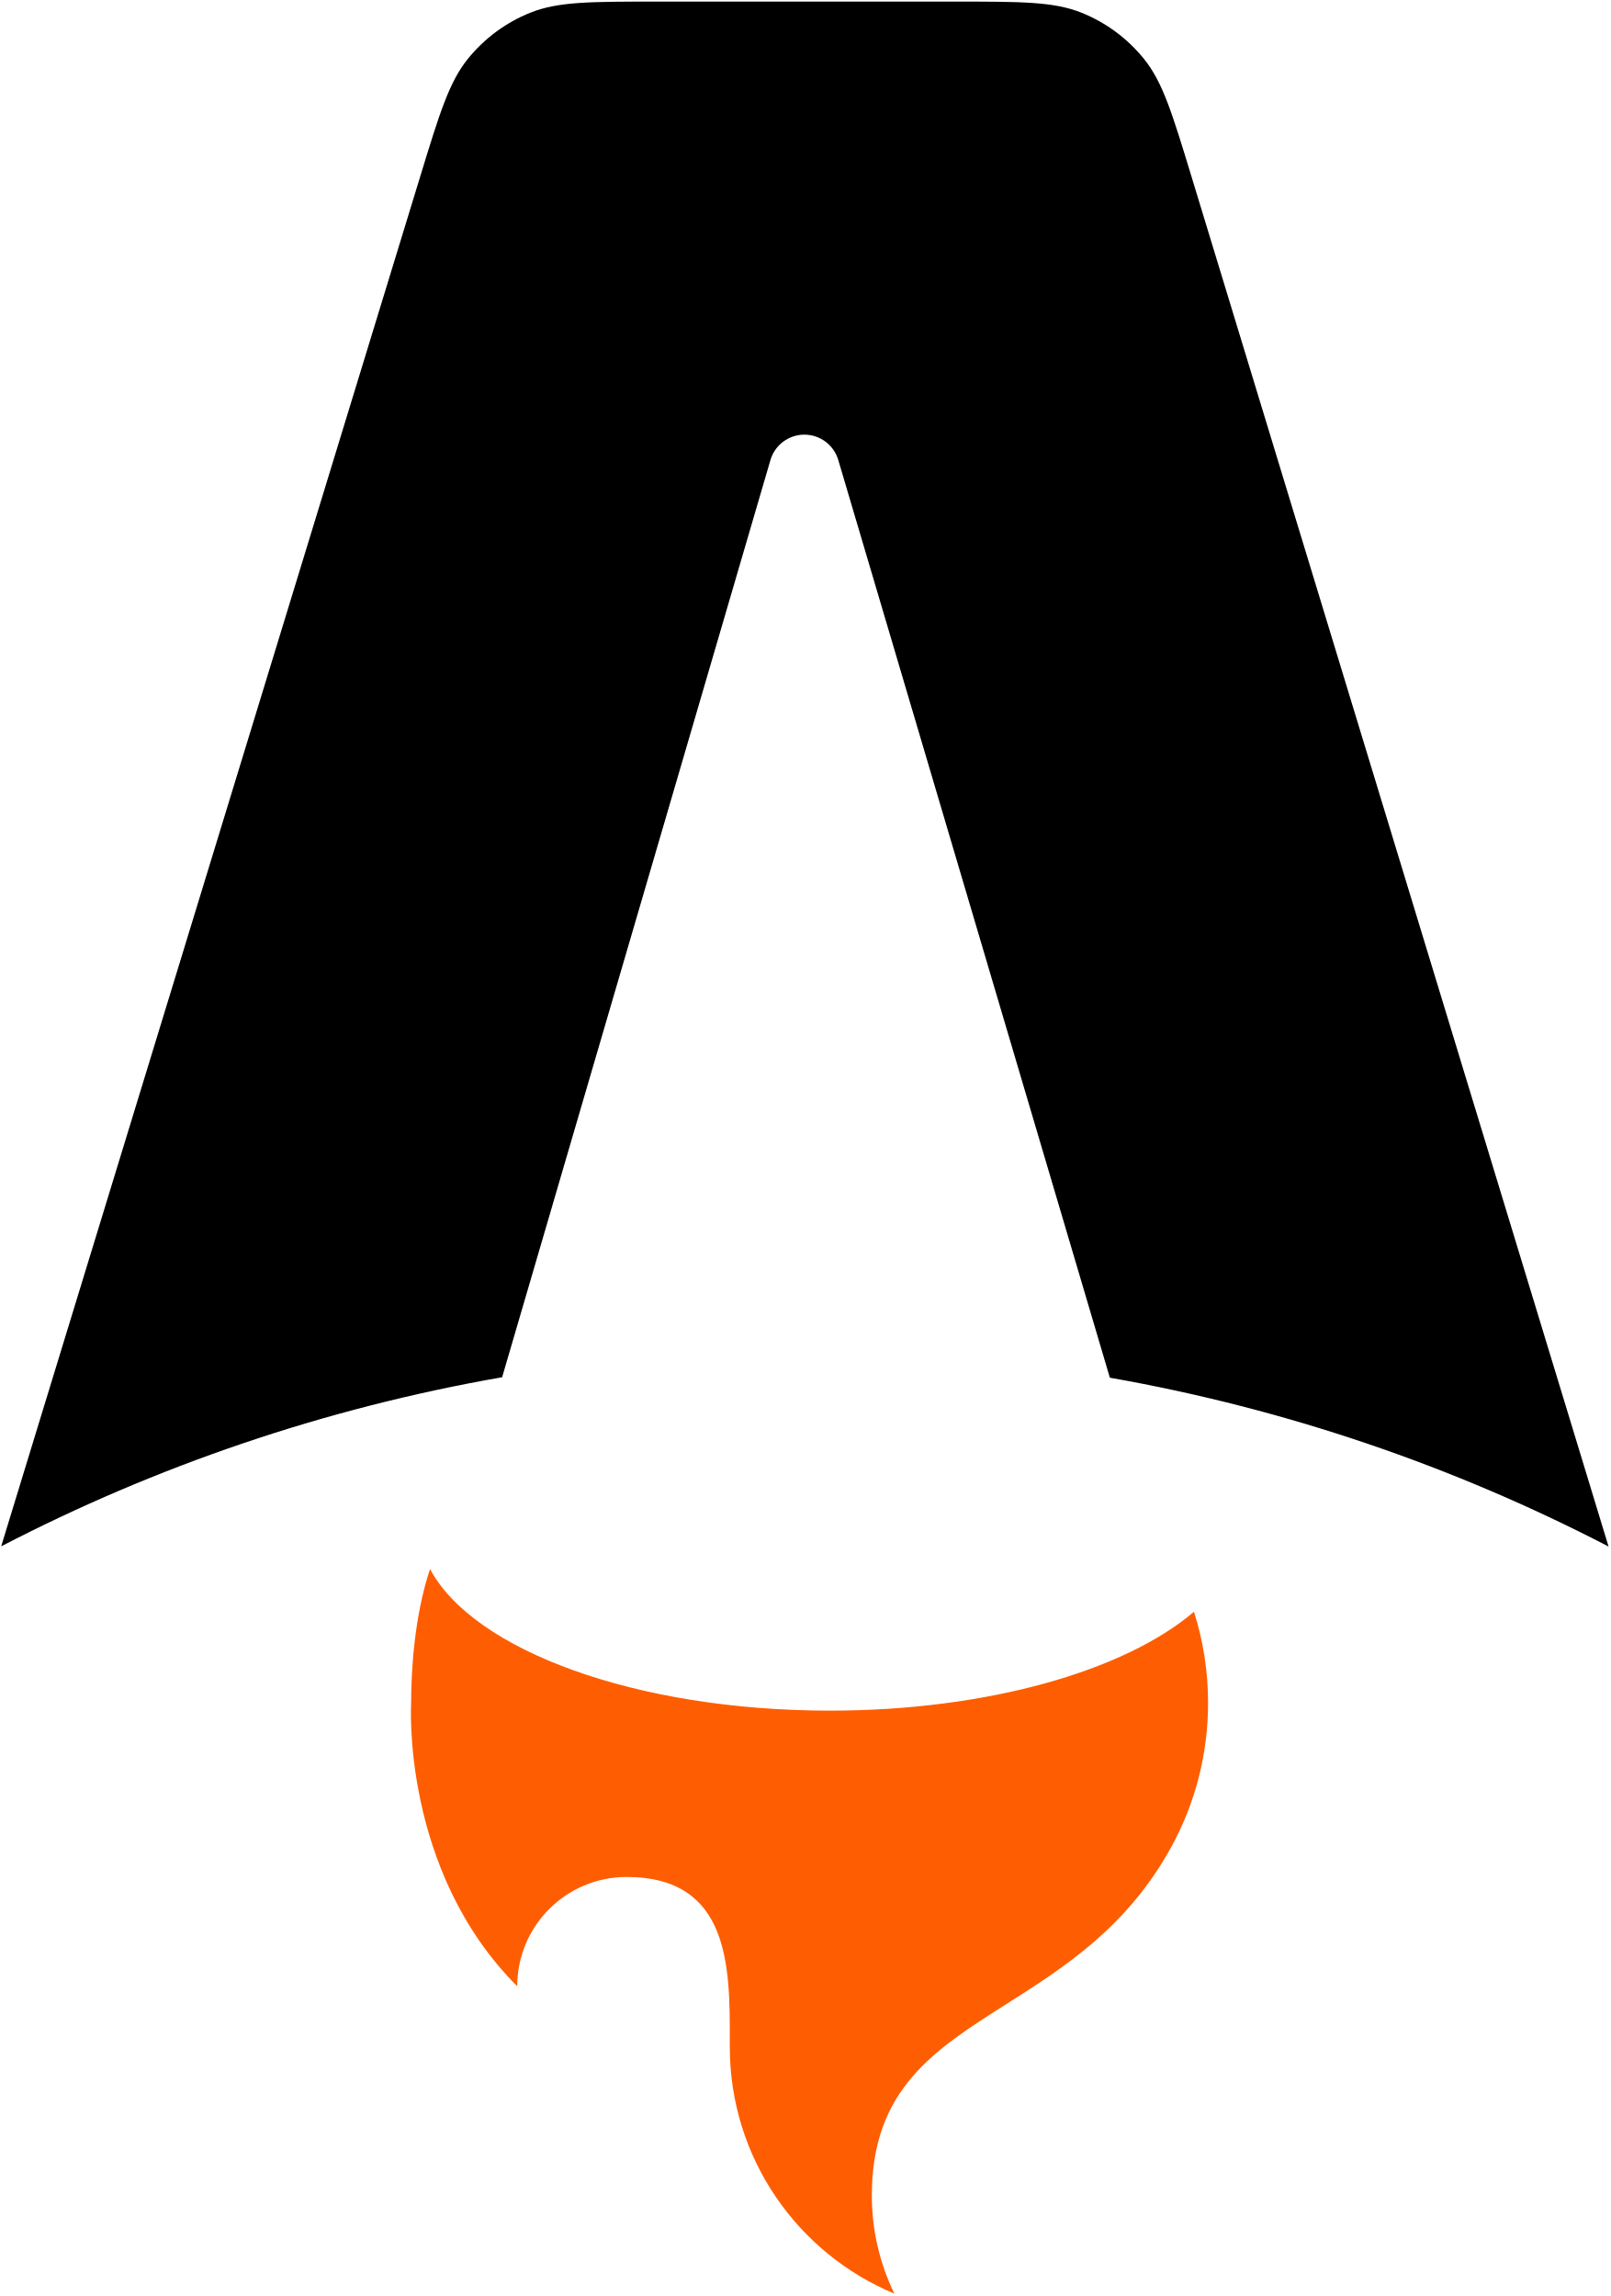
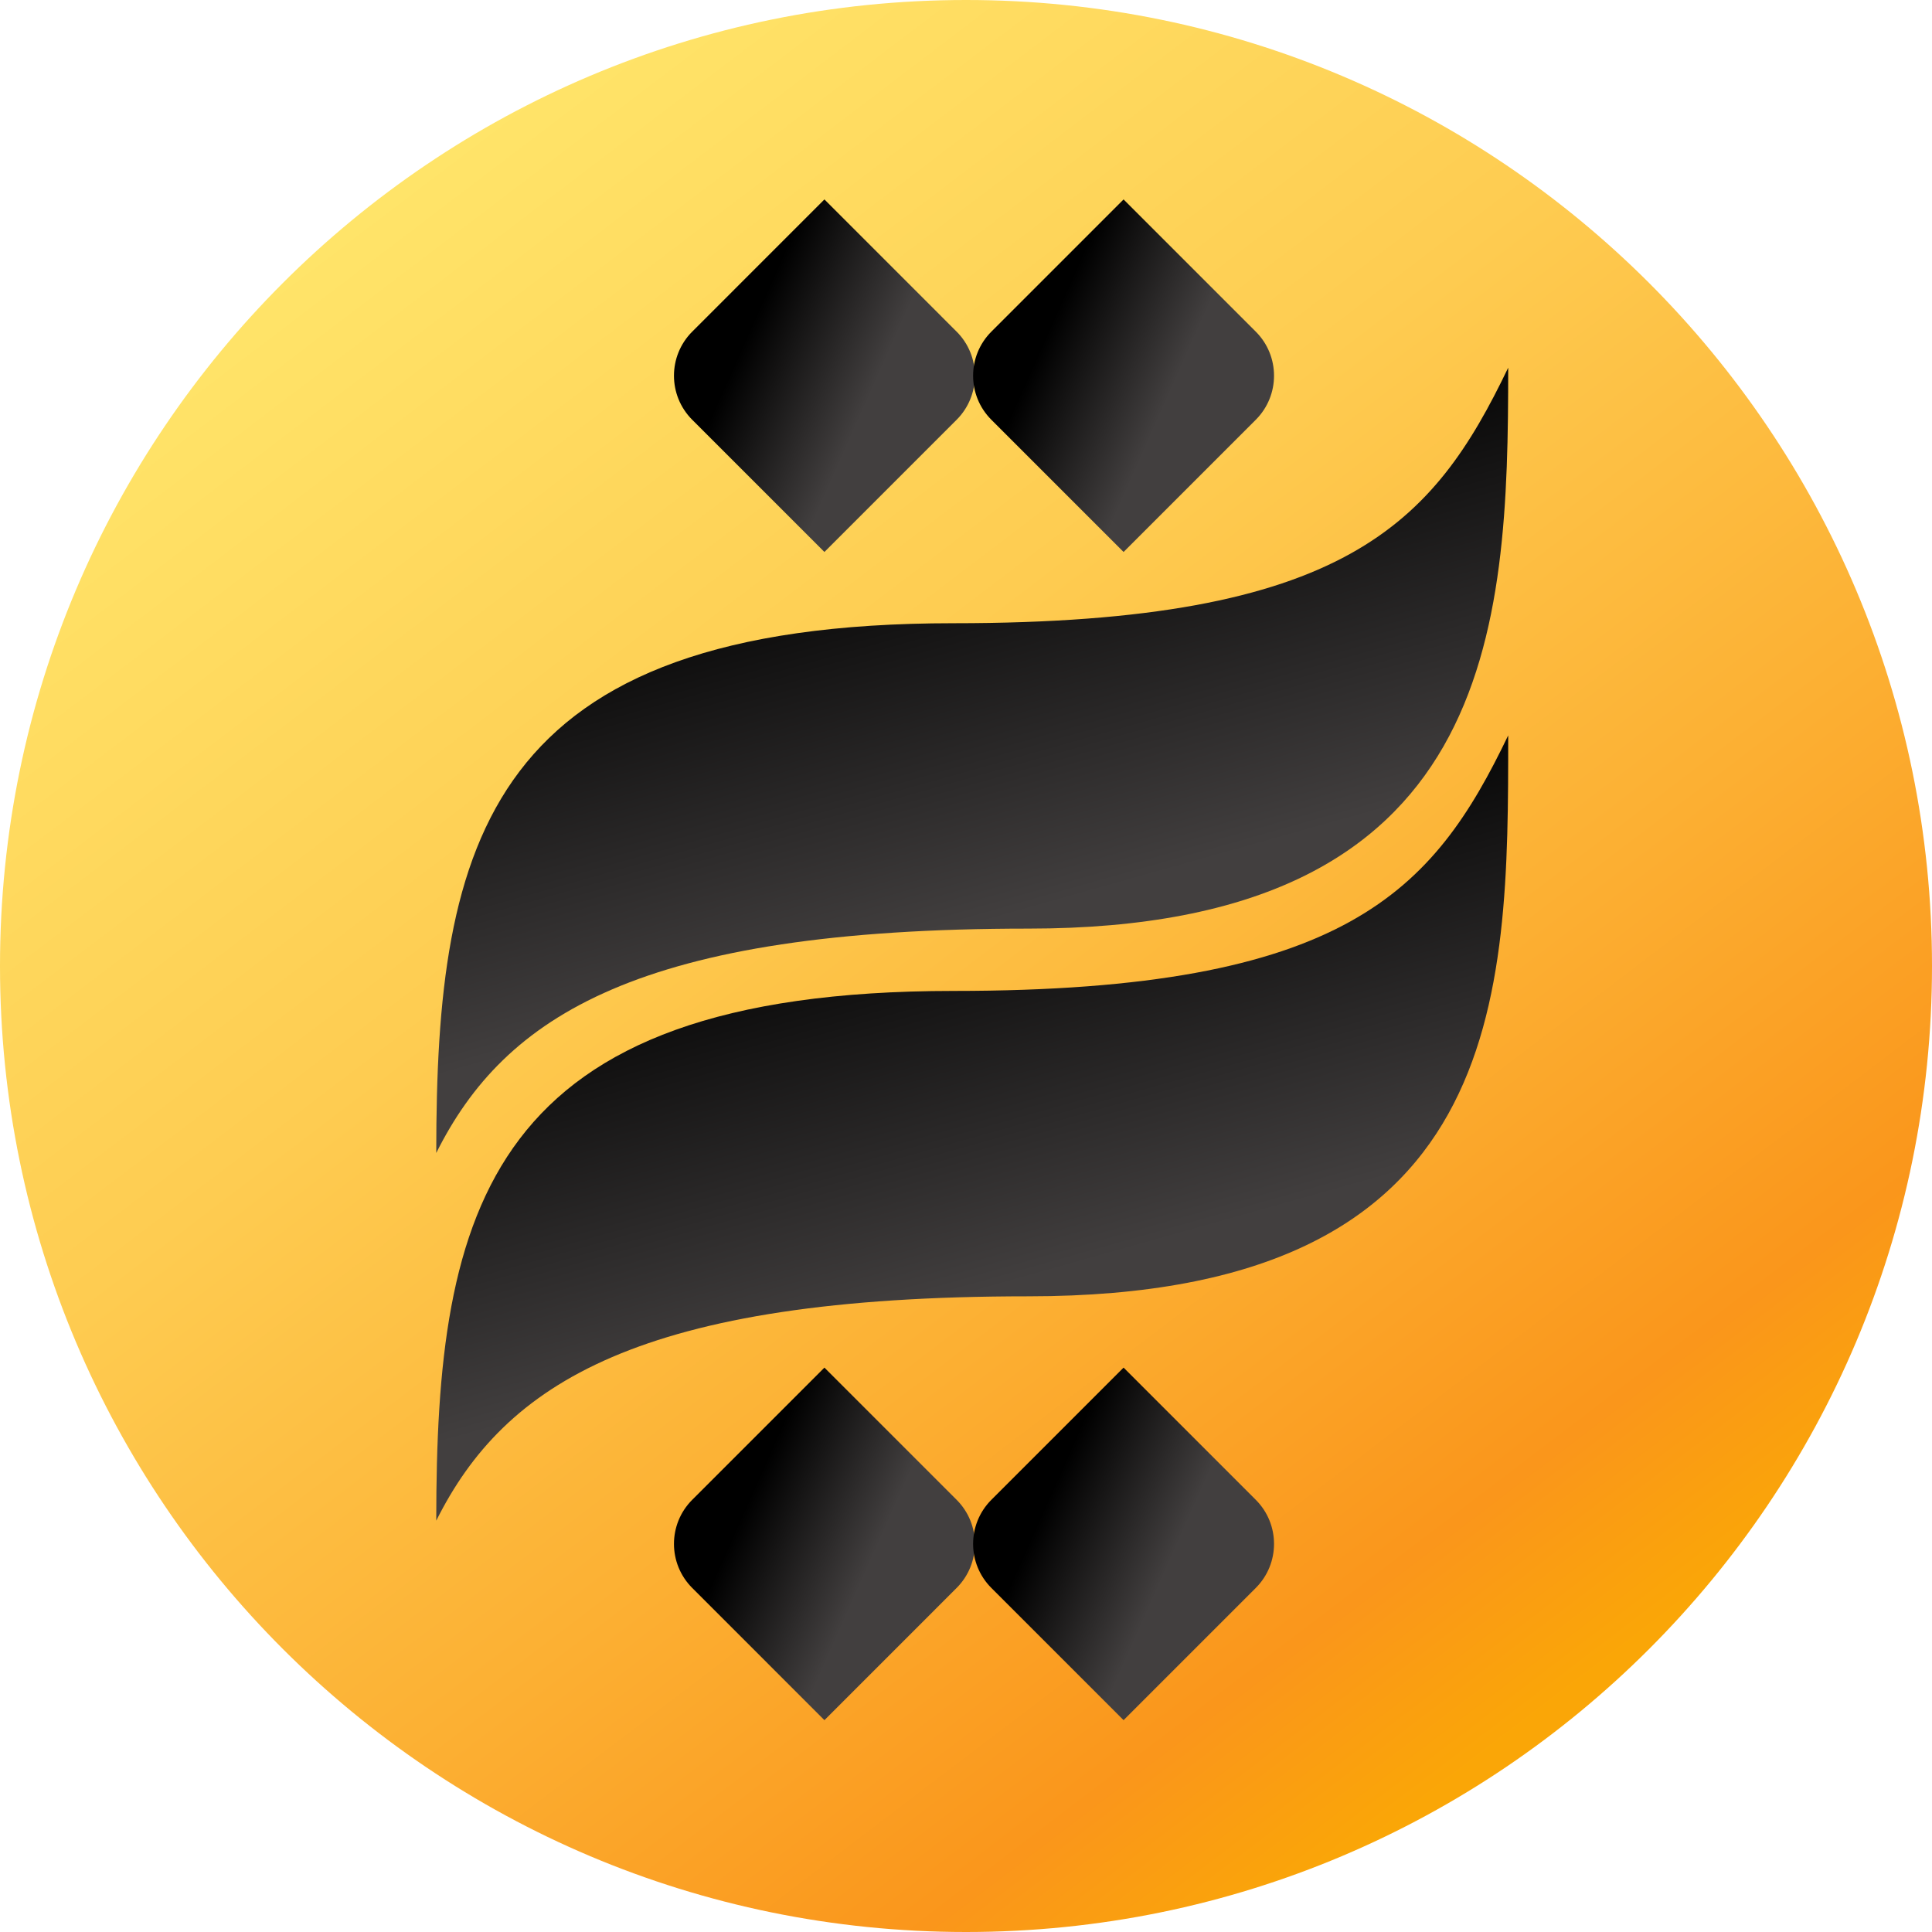
- <svg viewBox="0 0 627 894" fill="none">
-   <path fill-rule="evenodd" clip-rule="evenodd" d="M445.433 22.983C452.722 32.032 456.439 44.243 463.873 68.665L626.281 602.176C566.234 571.026 500.957 548.56 432.115 536.439L326.371 179.099C324.641 173.252 319.27 169.241 313.173 169.241C307.06 169.241 301.68 173.273 299.963 179.14L195.5 536.259C126.338 548.325 60.763 570.832 0.459 602.095L163.664 68.541C171.121 44.162 174.85 31.972 182.14 22.939C188.575 14.965 196.946 8.772 206.454 4.95C217.224 0.622 229.971 0.622 255.466 0.622H372.034C397.562 0.622 410.326 0.622 421.106 4.96C430.622 8.789 438.998 14.995 445.433 22.983Z" fill="currentColor" />
-   <path fill-rule="evenodd" clip-rule="evenodd" d="M464.867 627.566C438.094 650.46 384.655 666.073 323.101 666.073C247.551 666.073 184.229 642.553 167.426 610.921C161.419 629.05 160.072 649.798 160.072 663.052C160.072 663.052 156.114 728.134 201.38 773.401C201.38 749.896 220.435 730.842 243.939 730.842C284.226 730.842 284.181 765.99 284.144 794.506C284.143 795.36 284.142 796.209 284.142 797.051C284.142 840.333 310.595 877.436 348.215 893.075C342.596 881.518 339.444 868.54 339.444 854.825C339.444 813.545 363.679 798.175 391.845 780.311C414.255 766.098 439.155 750.307 456.315 718.629C465.268 702.101 470.352 683.17 470.352 663.052C470.352 650.68 468.43 638.757 464.867 627.566Z" fill="#FF5D01" />
+ <svg xmlns="http://www.w3.org/2000/svg" width="1494" height="1494" fill="none">
+   <rect width="1494" height="1494" fill="url(#a)" rx="747" style="fill:url(#a)" />
+   <path fill="url(#b)" d="M737.36 481.935c303.62 0 371.09-77.109 428.92-197.593 0 202.413-9.64 433.742-371.09 433.742-300.73 0-404.83 67.471-457.84 173.497 0-240.968 38.56-409.646 400.01-409.646z" style="fill:url(#b)" />
+   <path fill="url(#c)" d="M737.36 766.278c303.62 0 371.09-77.11 428.92-197.594 0 202.413 0 433.746-371.09 433.746-300.73 0-404.83 67.47-457.84 173.49 0-240.965 38.56-409.642 400.01-409.642z" style="fill:url(#c)" />
+   <path fill="url(#d)" d="M535.29 324.609c-18.82-18.821-18.82-49.335 0-68.156l102.23-102.234 102.23 102.234c18.82 18.821 18.82 49.335 0 68.156L637.52 426.843Z" style="fill:url(#d)" />
+   <path fill="url(#e)" d="M766.62 324.609c-18.83-18.821-18.83-49.335 0-68.156l102.23-102.234 102.23 102.234c18.82 18.821 18.82 49.335 0 68.156L868.85 426.843Z" style="fill:url(#e)" />
+   <path fill="url(#f)" d="M535.29 1227.95c-18.82-18.82-18.82-49.34 0-68.16l102.23-102.23 102.23 102.23c18.82 18.82 18.82 49.34 0 68.16l-102.23 102.23z" style="fill:url(#f)" />
+   <path fill="url(#g)" d="M766.62 1227.95c-18.83-18.82-18.83-49.34 0-68.16l102.23-102.23 102.23 102.23c18.82 18.82 18.82 49.34 0 68.16l-102.23 102.23z" style="fill:url(#g)" />
+   <defs>
+     <linearGradient id="a" x1="1831.35" x2="2920.53" y1="-86.748" y2="1344.6" gradientTransform="translate(-1754.25)" gradientUnits="userSpaceOnUse">
+       <stop stop-color="#FFF57B" />
+       <stop offset=".18" stop-color="#FFE469" />
+       <stop offset=".477" stop-color="#FECC51" />
+       <stop offset=".721" stop-color="#FCB033" />
+       <stop offset=".913" stop-color="#FA961B" />
+       <stop offset="1" stop-color="#FAA607" />
+     </linearGradient>
+     <linearGradient id="b" x1="2453.05" x2="2545.74" y1="376.42" y2="705.504" gradientTransform="translate(-1754.25)" gradientUnits="userSpaceOnUse">
+       <stop />
+       <stop offset="1" stop-color="#423F3F" />
+     </linearGradient>
+     <linearGradient id="c" x1="2453.05" x2="2545.74" y1="660.762" y2="989.846" gradientTransform="translate(-1754.25)" gradientUnits="userSpaceOnUse">
+       <stop />
+       <stop offset="1" stop-color="#423F3F" />
+     </linearGradient>
+     <linearGradient id="d" x1="2335.57" x2="2431.74" y1="251.762" y2="294.518" gradientTransform="translate(-1754.25)" gradientUnits="userSpaceOnUse">
+       <stop />
+       <stop offset="1" stop-color="#423F3F" />
+     </linearGradient>
+     <linearGradient id="e" x1="2566.89" x2="2663.07" y1="251.762" y2="294.518" gradientTransform="translate(-1754.25)" gradientUnits="userSpaceOnUse">
+       <stop />
+       <stop offset="1" stop-color="#423F3F" />
+     </linearGradient>
+     <linearGradient id="f" x1="2335.57" x2="2431.74" y1="1155.1" y2="1197.86" gradientTransform="translate(-1754.25)" gradientUnits="userSpaceOnUse">
+       <stop />
+       <stop offset="1" stop-color="#423F3F" />
+     </linearGradient>
+     <linearGradient id="g" x1="2566.9" x2="2663.07" y1="1155.1" y2="1197.86" gradientTransform="translate(-1754.25)" gradientUnits="userSpaceOnUse">
+       <stop />
+       <stop offset="1" stop-color="#423F3F" />
+     </linearGradient>
+   </defs>
</svg>
